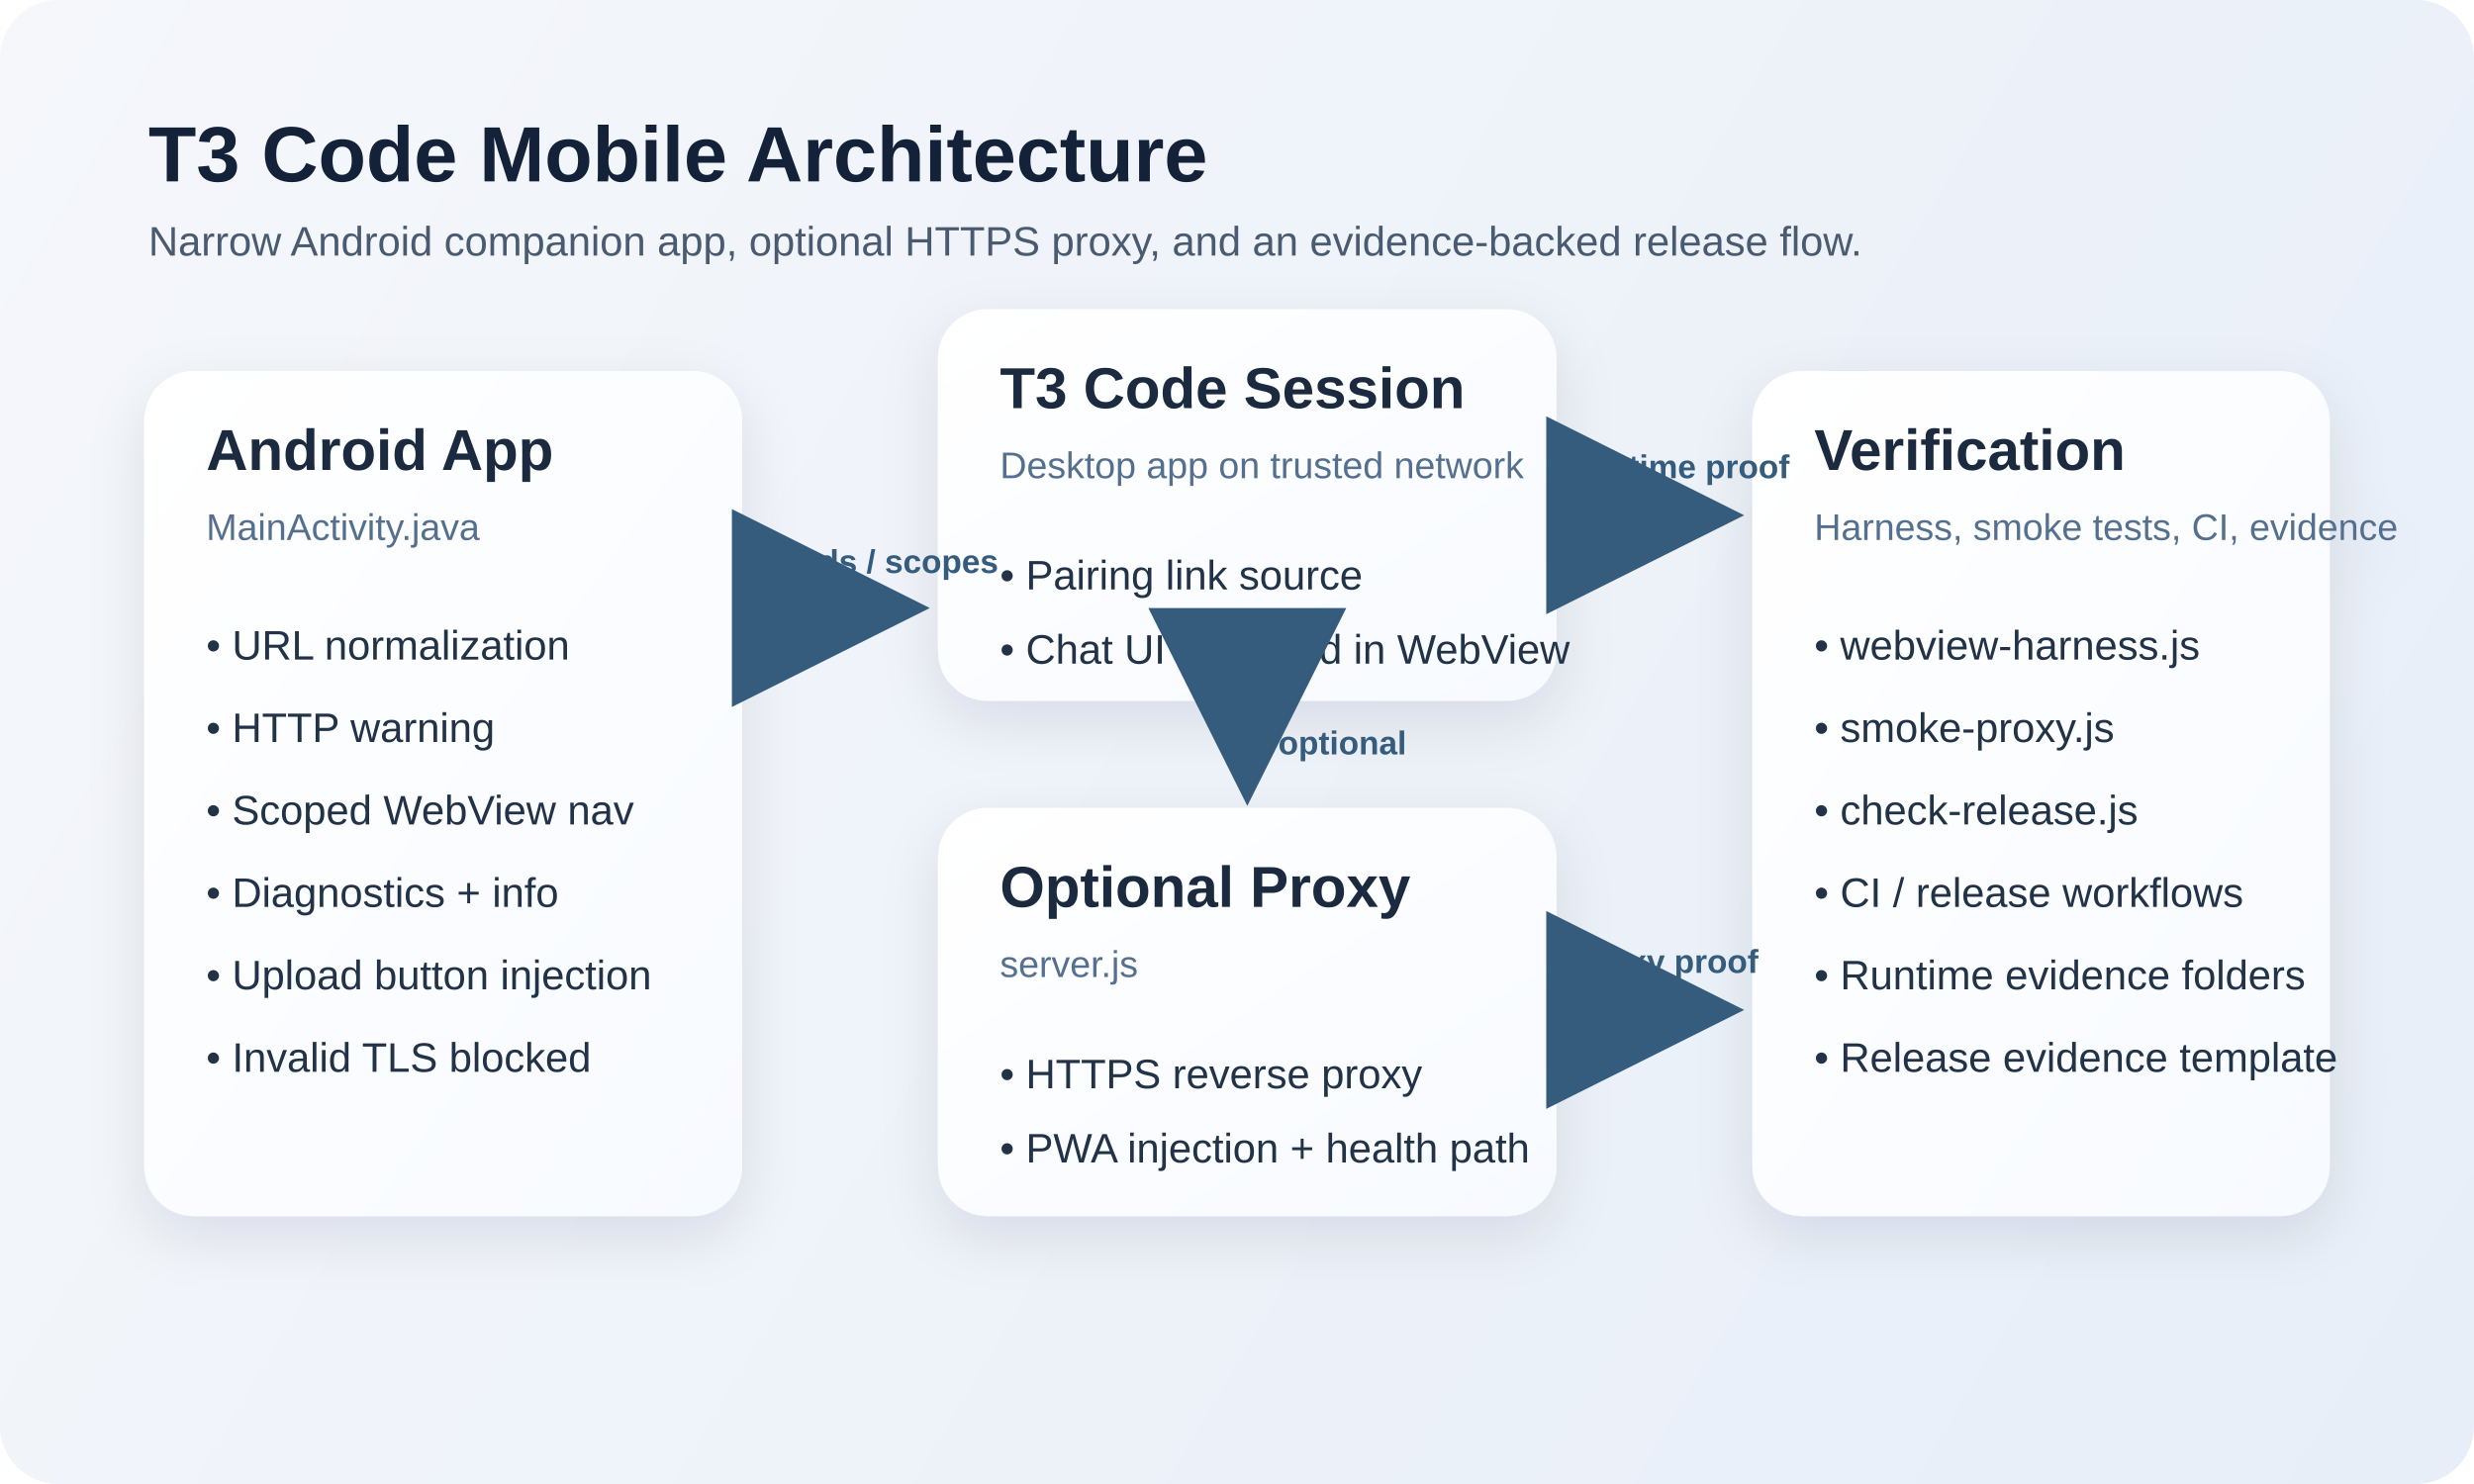
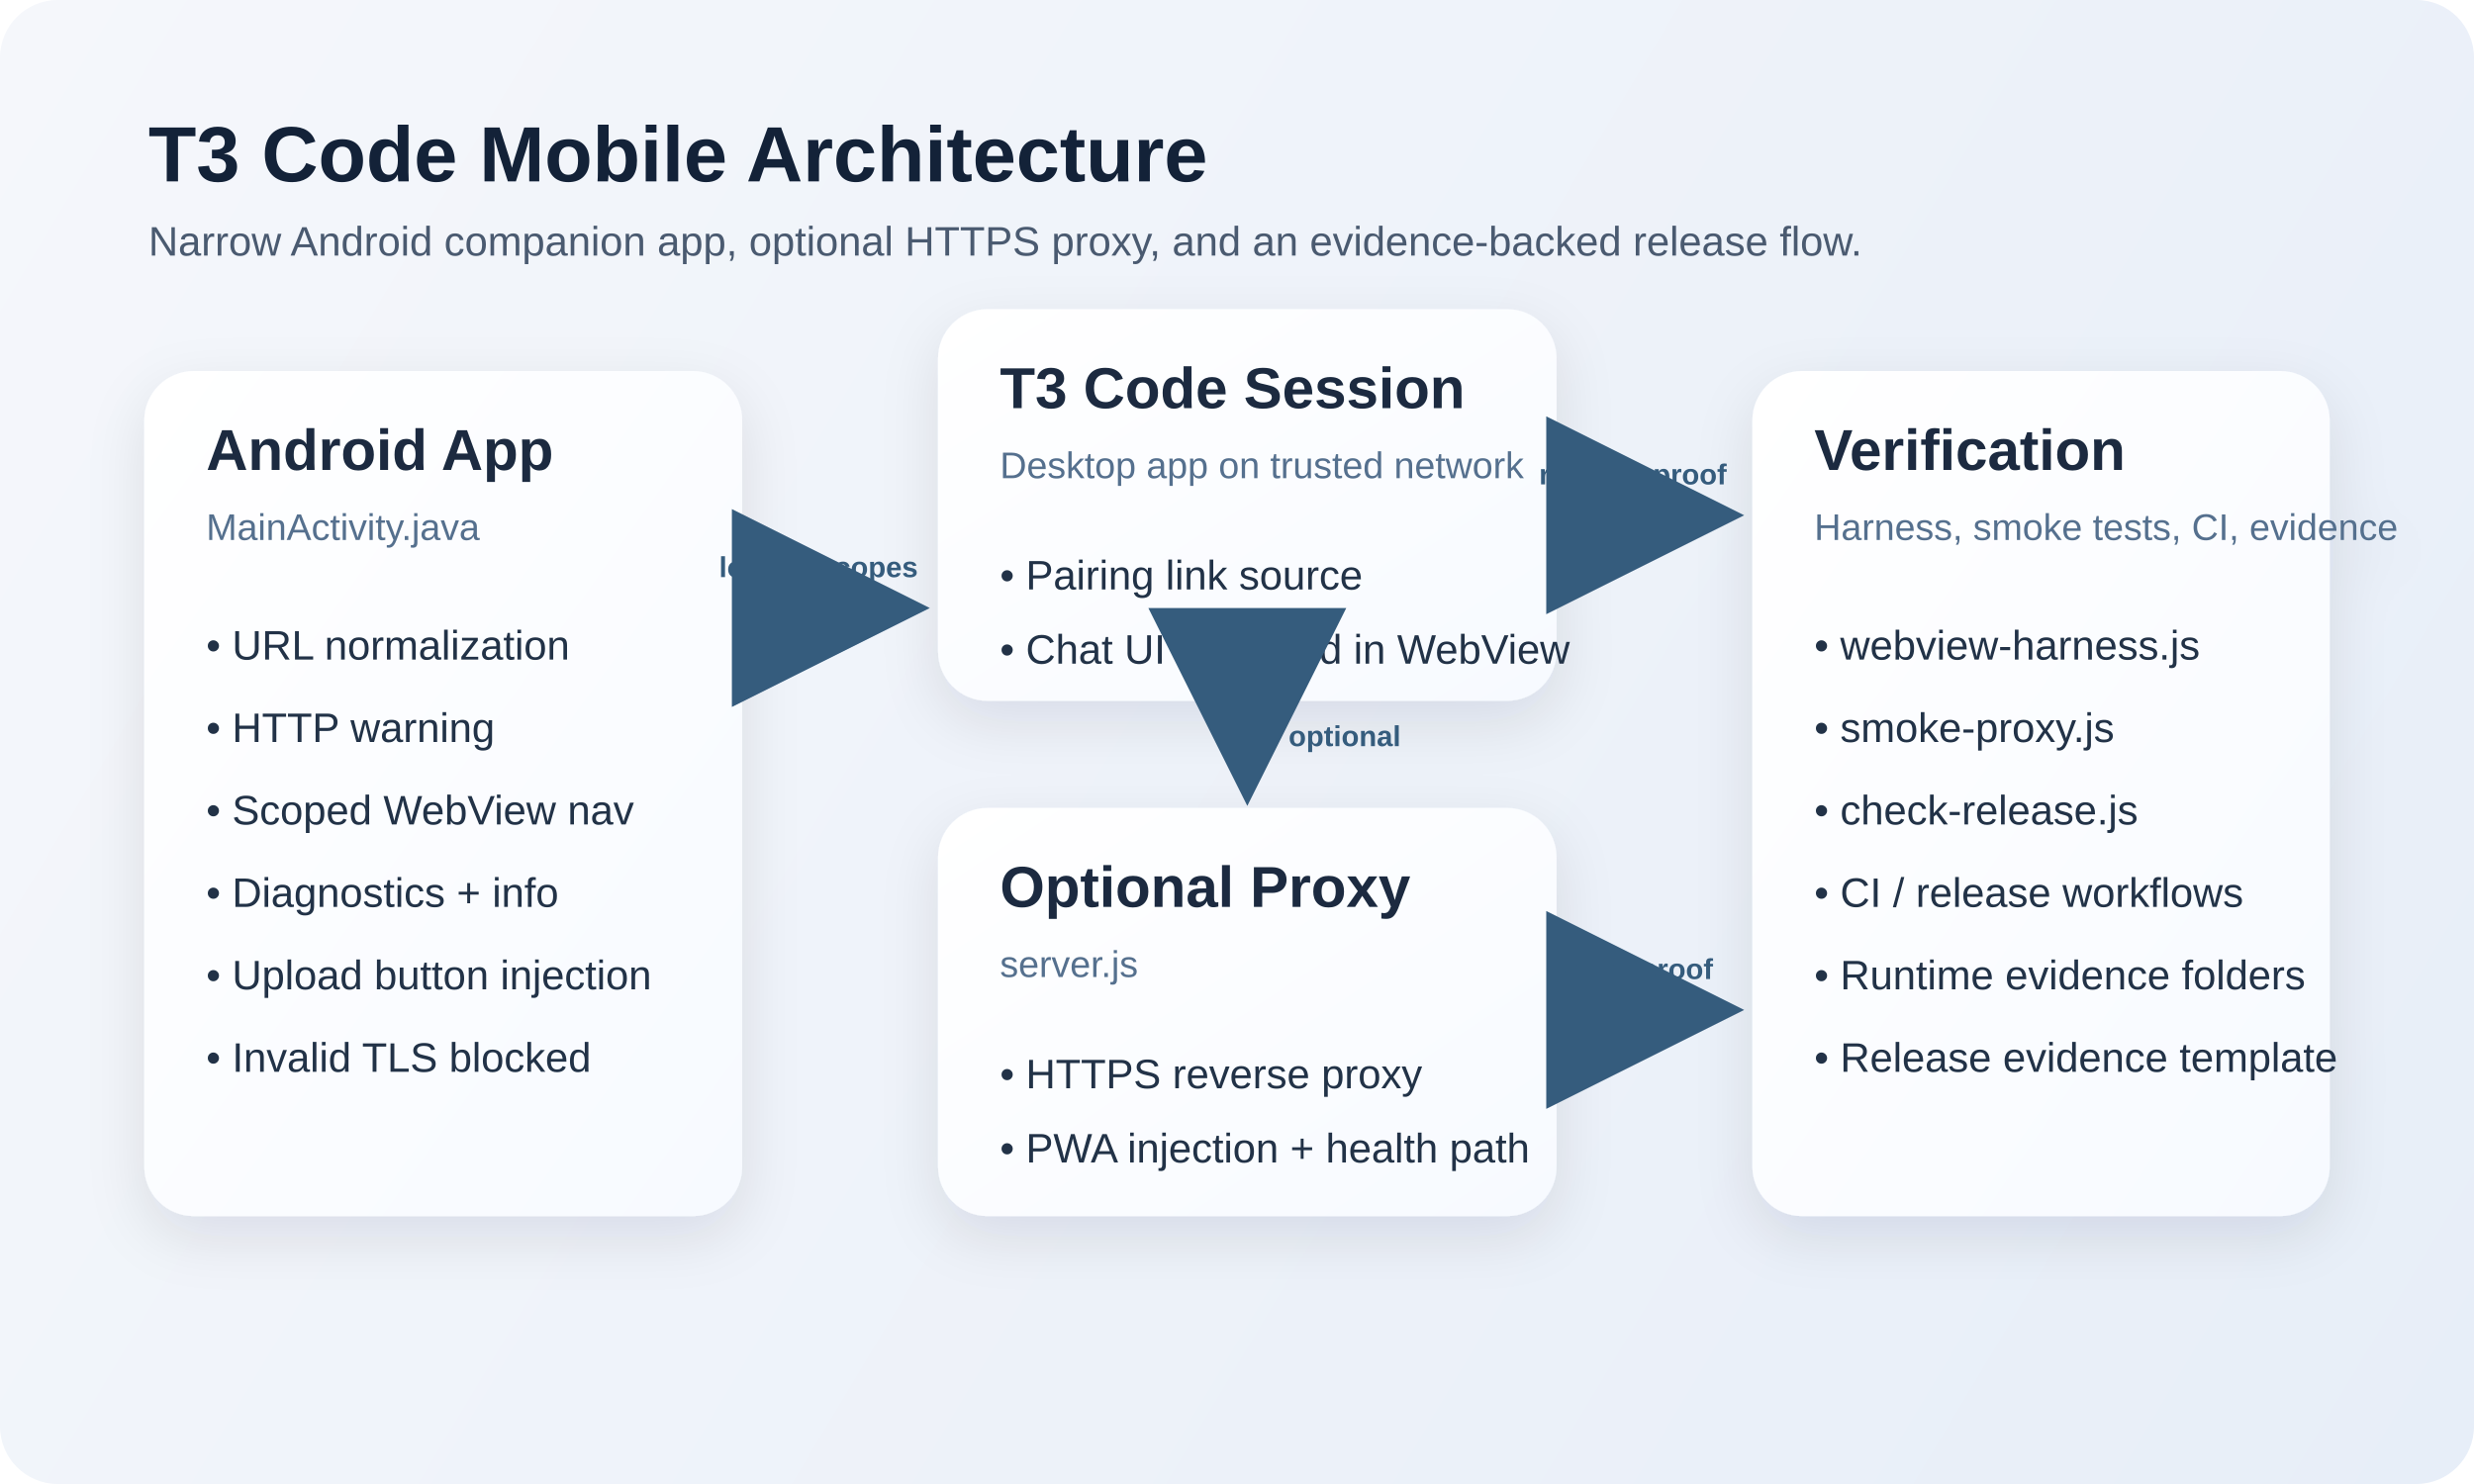
<svg xmlns="http://www.w3.org/2000/svg" width="1200" height="720" viewBox="0 0 1200 720" fill="none">
  <defs>
    <linearGradient id="bg" x1="0" y1="0" x2="1200" y2="720" gradientUnits="userSpaceOnUse">
      <stop stop-color="#F5F7FB" />
      <stop offset="1" stop-color="#E7EEF8" />
    </linearGradient>
    <linearGradient id="card" x1="0" y1="0" x2="1" y2="1">
      <stop stop-color="#FFFFFF" />
      <stop offset="1" stop-color="#F7FAFF" />
    </linearGradient>
    <filter id="shadow" x="-20%" y="-20%" width="140%" height="140%">
      <feDropShadow dx="0" dy="10" stdDeviation="14" flood-color="#0F172A" flood-opacity="0.10" />
    </filter>
    <marker id="arrow" markerWidth="12" markerHeight="12" refX="10" refY="6" orient="auto">
      <path d="M0 0L12 6L0 12V0Z" fill="#355C7D" />
    </marker>
  </defs>
  <rect width="1200" height="720" rx="28" fill="url(#bg)" />
  <text x="72" y="88" fill="#132238" font-family="Segoe UI, Arial, sans-serif" font-size="38" font-weight="700">
    T3 Code Mobile Architecture
  </text>
  <text x="72" y="124" fill="#4A5A70" font-family="Segoe UI, Arial, sans-serif" font-size="20">
    Narrow Android companion app, optional HTTPS proxy, and an evidence-backed release flow.
  </text>
  <g filter="url(#shadow)">
    <rect x="70" y="180" width="290" height="410" rx="24" fill="url(#card)" />
    <text x="100" y="228" fill="#1B2B40" font-family="Segoe UI, Arial, sans-serif" font-size="28" font-weight="700">Android App</text>
    <text x="100" y="262" fill="#55708E" font-family="Segoe UI, Arial, sans-serif" font-size="18">MainActivity.java</text>
    <text x="100" y="320" fill="#203247" font-family="Segoe UI, Arial, sans-serif" font-size="20">• URL normalization</text>
    <text x="100" y="360" fill="#203247" font-family="Segoe UI, Arial, sans-serif" font-size="20">• HTTP warning</text>
    <text x="100" y="400" fill="#203247" font-family="Segoe UI, Arial, sans-serif" font-size="20">• Scoped WebView nav</text>
    <text x="100" y="440" fill="#203247" font-family="Segoe UI, Arial, sans-serif" font-size="20">• Diagnostics + info</text>
    <text x="100" y="480" fill="#203247" font-family="Segoe UI, Arial, sans-serif" font-size="20">• Upload button injection</text>
    <text x="100" y="520" fill="#203247" font-family="Segoe UI, Arial, sans-serif" font-size="20">• Invalid TLS blocked</text>
  </g>
  <g filter="url(#shadow)">
    <rect x="455" y="150" width="300" height="190" rx="24" fill="url(#card)" />
    <text x="485" y="198" fill="#1B2B40" font-family="Segoe UI, Arial, sans-serif" font-size="28" font-weight="700">T3 Code Session</text>
    <text x="485" y="232" fill="#55708E" font-family="Segoe UI, Arial, sans-serif" font-size="18">Desktop app on trusted network</text>
    <text x="485" y="286" fill="#203247" font-family="Segoe UI, Arial, sans-serif" font-size="20">• Pairing link source</text>
    <text x="485" y="322" fill="#203247" font-family="Segoe UI, Arial, sans-serif" font-size="20">• Chat UI rendered in WebView</text>
  </g>
  <g filter="url(#shadow)">
    <rect x="455" y="392" width="300" height="198" rx="24" fill="url(#card)" />
    <text x="485" y="440" fill="#1B2B40" font-family="Segoe UI, Arial, sans-serif" font-size="28" font-weight="700">Optional Proxy</text>
    <text x="485" y="474" fill="#55708E" font-family="Segoe UI, Arial, sans-serif" font-size="18">server.js</text>
    <text x="485" y="528" fill="#203247" font-family="Segoe UI, Arial, sans-serif" font-size="20">• HTTPS reverse proxy</text>
    <text x="485" y="564" fill="#203247" font-family="Segoe UI, Arial, sans-serif" font-size="20">• PWA injection + health path</text>
  </g>
  <g filter="url(#shadow)">
    <rect x="850" y="180" width="280" height="410" rx="24" fill="url(#card)" />
    <text x="880" y="228" fill="#1B2B40" font-family="Segoe UI, Arial, sans-serif" font-size="28" font-weight="700">Verification</text>
    <text x="880" y="262" fill="#55708E" font-family="Segoe UI, Arial, sans-serif" font-size="18">Harness, smoke tests, CI, evidence</text>
    <text x="880" y="320" fill="#203247" font-family="Segoe UI, Arial, sans-serif" font-size="20">• webview-harness.js</text>
    <text x="880" y="360" fill="#203247" font-family="Segoe UI, Arial, sans-serif" font-size="20">• smoke-proxy.js</text>
    <text x="880" y="400" fill="#203247" font-family="Segoe UI, Arial, sans-serif" font-size="20">• check-release.js</text>
    <text x="880" y="440" fill="#203247" font-family="Segoe UI, Arial, sans-serif" font-size="20">• CI / release workflows</text>
    <text x="880" y="480" fill="#203247" font-family="Segoe UI, Arial, sans-serif" font-size="20">• Runtime evidence folders</text>
    <text x="880" y="520" fill="#203247" font-family="Segoe UI, Arial, sans-serif" font-size="20">• Release evidence template</text>
  </g>
  <path d="M360 295H435" stroke="#355C7D" stroke-width="8" stroke-linecap="round" marker-end="url(#arrow)" />
  <path d="M755 250H830" stroke="#355C7D" stroke-width="8" stroke-linecap="round" marker-end="url(#arrow)" />
  <path d="M755 490H830" stroke="#355C7D" stroke-width="8" stroke-linecap="round" marker-end="url(#arrow)" />
  <path d="M605 340V375" stroke="#355C7D" stroke-width="8" stroke-linecap="round" marker-end="url(#arrow)" />
-   <text x="374" y="278" fill="#355C7D" font-family="Segoe UI, Arial, sans-serif" font-size="16" font-weight="600">loads / scopes</text>
-   <text x="764" y="232" fill="#355C7D" font-family="Segoe UI, Arial, sans-serif" font-size="16" font-weight="600">runtime proof</text>
-   <text x="764" y="472" fill="#355C7D" font-family="Segoe UI, Arial, sans-serif" font-size="16" font-weight="600">proxy proof</text>
-   <text x="620" y="366" fill="#355C7D" font-family="Segoe UI, Arial, sans-serif" font-size="16" font-weight="600">optional</text>
+   <text x="397" y="280" fill="#355C7D" font-family="Segoe UI, Arial, sans-serif" font-size="14" font-weight="600" text-anchor="middle">loads / scopes</text>
+   <text x="792" y="235" fill="#355C7D" font-family="Segoe UI, Arial, sans-serif" font-size="14" font-weight="600" text-anchor="middle">runtime proof</text>
+   <text x="792" y="475" fill="#355C7D" font-family="Segoe UI, Arial, sans-serif" font-size="14" font-weight="600" text-anchor="middle">proxy proof</text>
+   <text x="625" y="362" fill="#355C7D" font-family="Segoe UI, Arial, sans-serif" font-size="14" font-weight="600">optional</text>
</svg>
